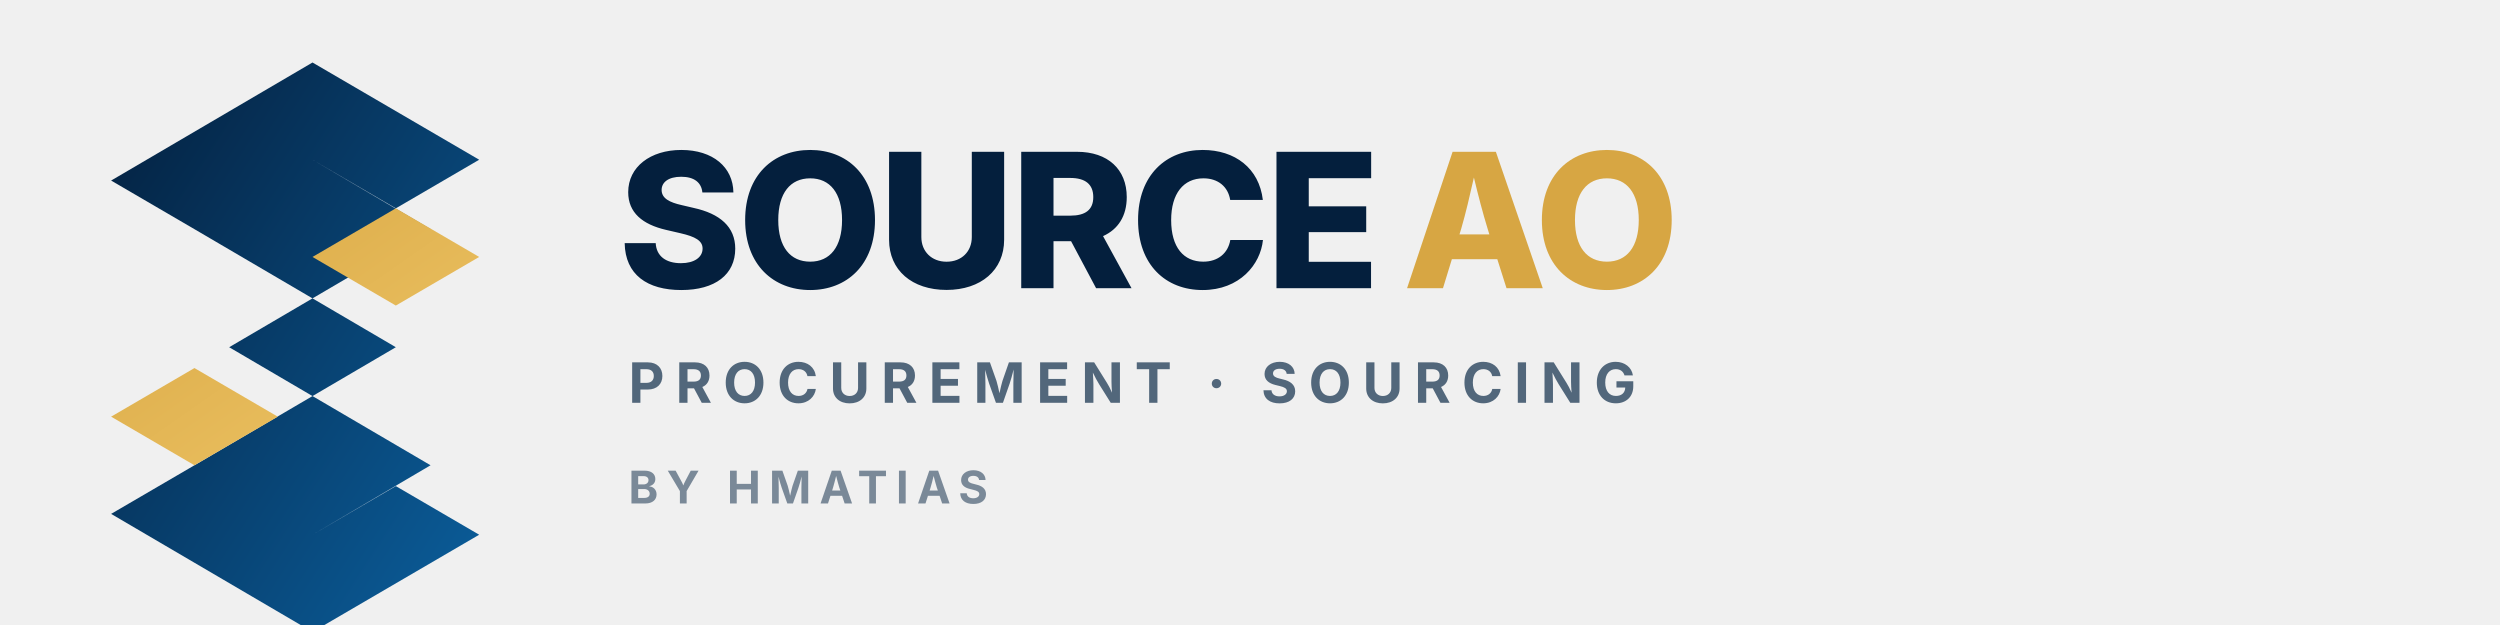
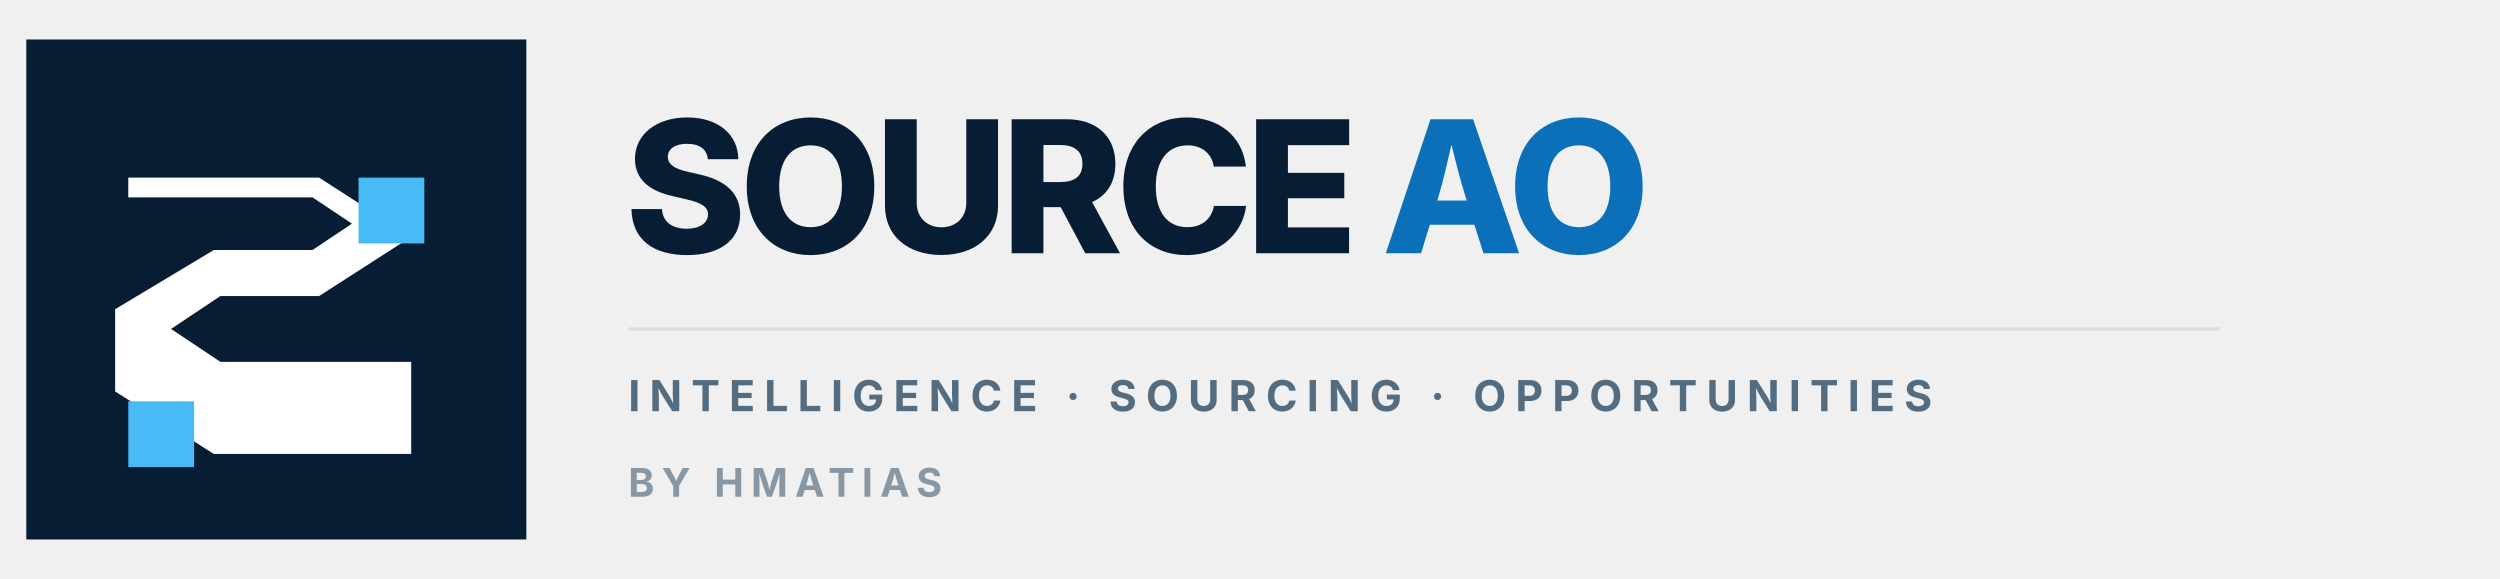
- <svg xmlns="http://www.w3.org/2000/svg" width="720" height="180" viewBox="0 0 720 180" role="img" aria-labelledby="title desc">
+ <svg xmlns="http://www.w3.org/2000/svg" width="760" height="176" viewBox="0 0 760 176" role="img" aria-labelledby="title desc">
  <defs>
-     <linearGradient id="navy" x1="0" y1="0" x2="1" y2="1">
-       <stop offset="0" stop-color="#041f3d" />
-       <stop offset="1" stop-color="#0b5f9d" />
-     </linearGradient>
-     <linearGradient id="gold" x1="0" y1="0" x2="1" y2="1">
-       <stop offset="0" stop-color="#d7a643" />
-       <stop offset="1" stop-color="#f0c768" />
+     <linearGradient id="mark" x1="0" y1="0" x2="1" y2="1">
+       <stop offset="0" stop-color="#062d56" />
+       <stop offset="1" stop-color="#0b6fba" />
    </linearGradient>
  </defs>
-   <g transform="translate(14 18)">
-     <path d="M18 34 76 0l48 28-24 14-24-14-34 20 58 34-58 34 34 20 24-14 24 14-48 28-58-34 24-14 34 20 34-20-58-34 58-34-34-20-34 20z" fill="url(#navy)" />
-     <path d="M76 56 100 42l24 14-24 14zM18 102l24-14 24 14-24 14z" fill="url(#gold)" />
+   <g transform="translate(8 12)">
+     <rect x="0" y="0" width="152" height="152" fill="#071d33" />
+     <path d="M31 42h58l28 18-28 18H59l-15 10 15 10h58v28H57l-30-19V82l30-18h30l12-8-12-8H31z" fill="#fff" />
+     <path d="M101 42h20v20h-20zM31 110h20v20H31z" fill="#48baf5" />
  </g>
-   <g font-family="Inter, Arial, sans-serif">
-     <text x="178" y="83" font-size="54" font-weight="800" letter-spacing="-1.2" fill="#041f3d">SOURCE</text>
-     <text x="404" y="83" font-size="54" font-weight="800" letter-spacing="-1.2" fill="#d7a643">AO</text>
-     <text x="181" y="116" font-size="16" font-weight="700" letter-spacing="3.2" fill="#52677b">PROCUREMENT · SOURCING</text>
-     <text x="181" y="145" font-size="13" font-weight="700" letter-spacing="2.4" fill="#7a8998">BY HMATIAS</text>
+   <g font-family="Inter,Arial,sans-serif">
+     <text x="190" y="77" font-size="56" font-weight="760" letter-spacing="-2.2" fill="#071d33">SOURCE</text>
+     <text x="420" y="77" font-size="56" font-weight="760" letter-spacing="-2.2" fill="#0b6fba">AO</text>
+     <line x1="191" y1="100" x2="675" y2="100" stroke="#d7e1e8" />
+     <text x="191" y="125" font-size="13" font-weight="750" letter-spacing="2.8" fill="#536c80">INTELLIGENCE · SOURCING · OPPORTUNITIES</text>
+     <text x="191" y="151" font-size="12" font-weight="700" letter-spacing="2.2" fill="#8797a4">BY HMATIAS</text>
  </g>
</svg>
